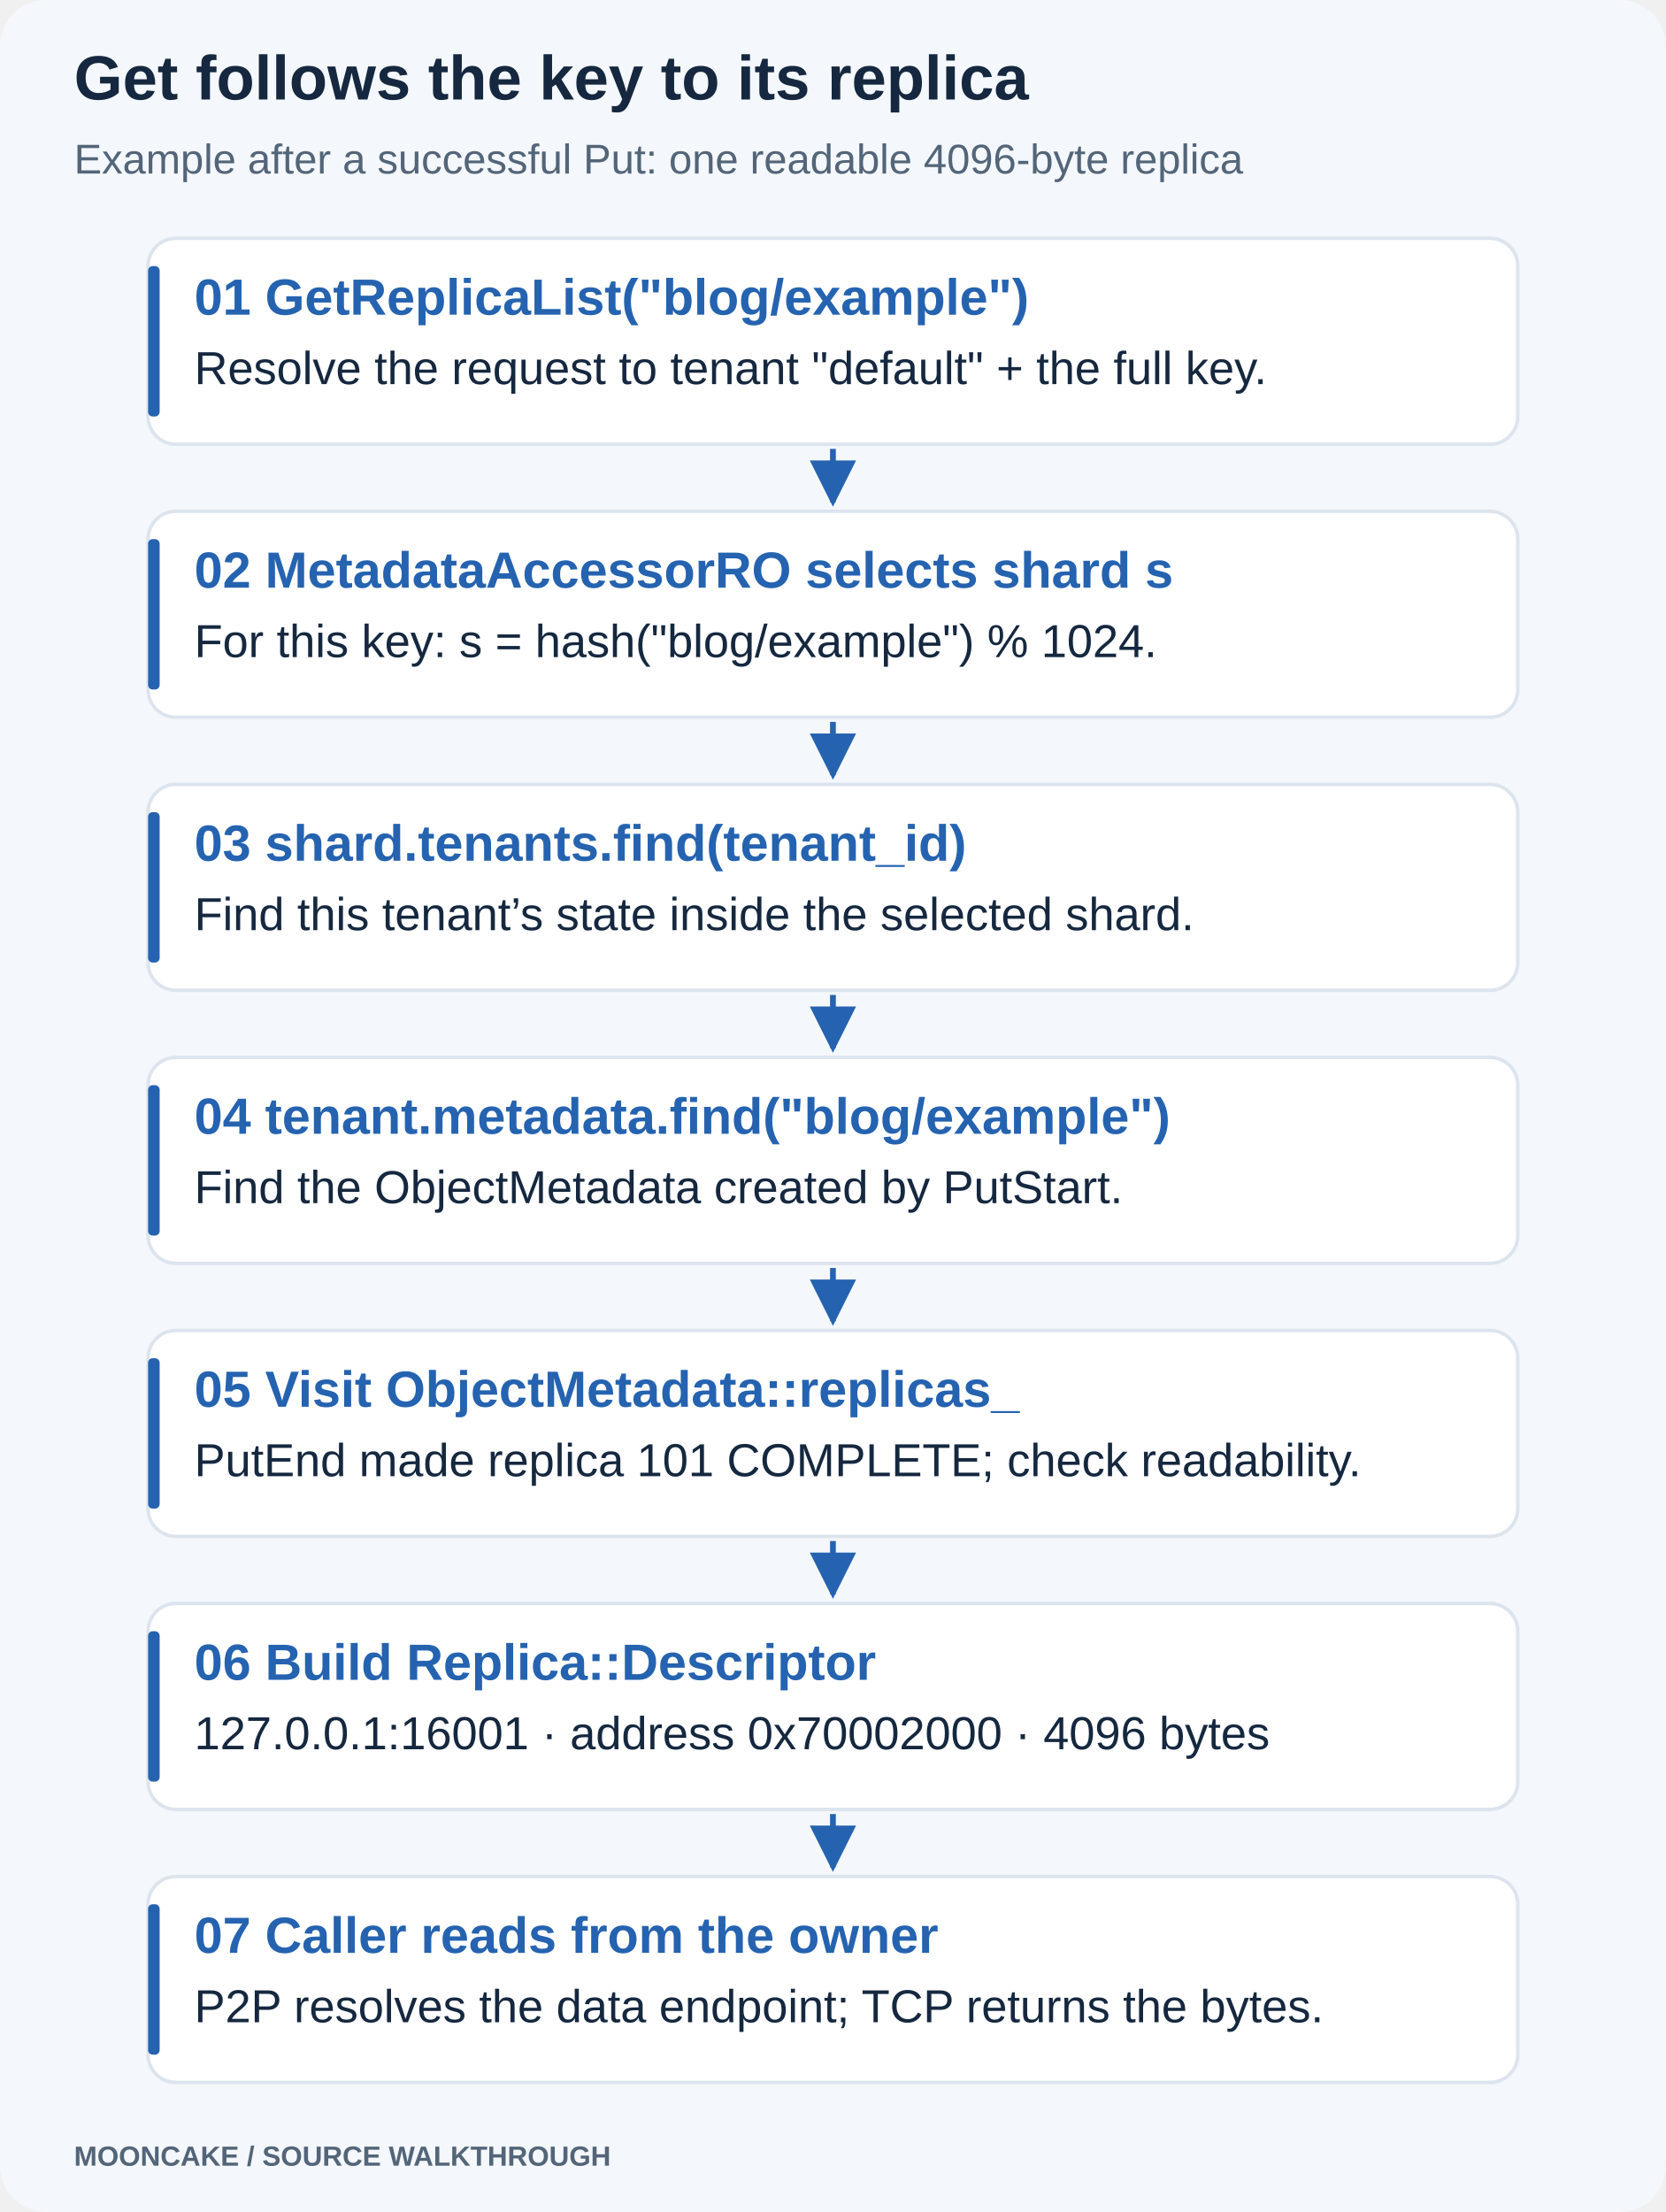
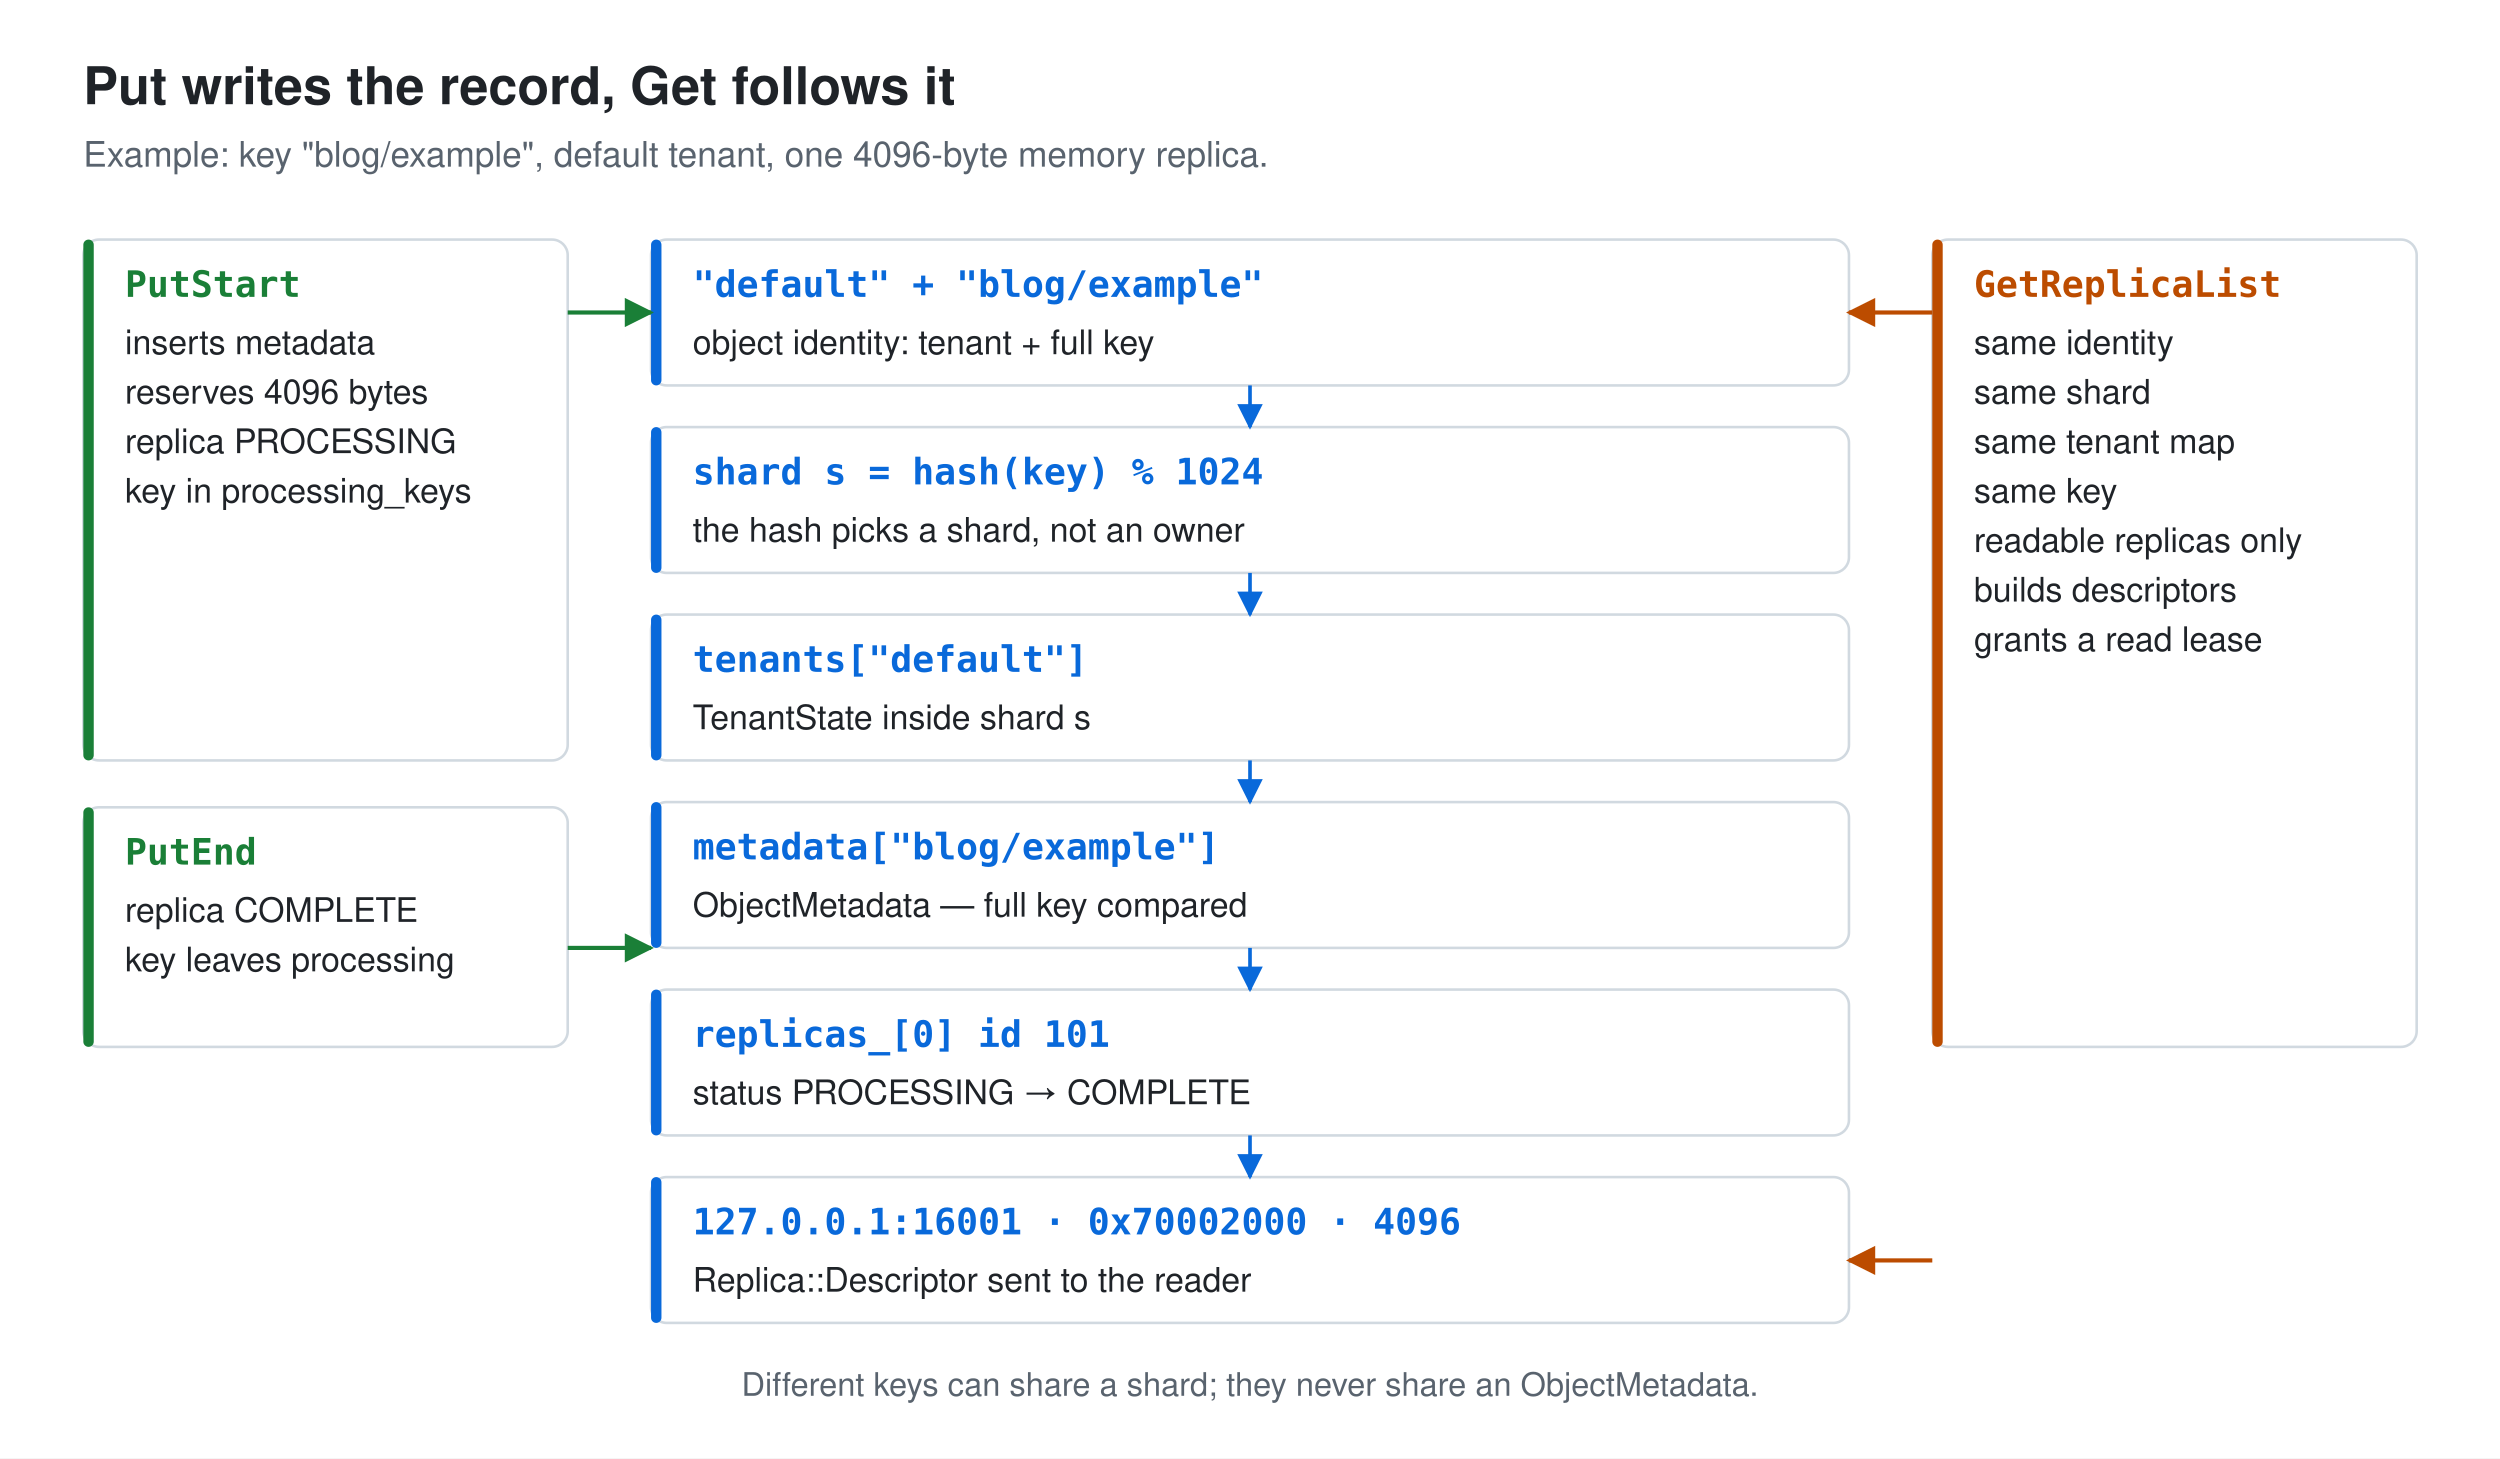
- <svg xmlns="http://www.w3.org/2000/svg" width="720" height="956" viewBox="0 0 720 956" role="img" aria-labelledby="title desc">
+ <svg xmlns="http://www.w3.org/2000/svg" width="960" height="560" viewBox="0 0 960 560" role="img" aria-labelledby="t d">
  <defs>
-     <marker id="arrow" viewBox="0 0 10 10" refX="9" refY="5" markerWidth="8" markerHeight="8" orient="auto-start-reverse">
-       <path d="M 0 0 L 10 5 L 0 10 z" fill="context-stroke" />
+     <marker id="a-0969da" viewBox="0 0 10 10" refX="9" refY="5" markerWidth="7" markerHeight="7" orient="auto-start-reverse">
+       <path d="M 0 0 L 10 5 L 0 10 z" fill="#0969da" />
+     </marker>
+     <marker id="a-8250df" viewBox="0 0 10 10" refX="9" refY="5" markerWidth="7" markerHeight="7" orient="auto-start-reverse">
+       <path d="M 0 0 L 10 5 L 0 10 z" fill="#8250df" />
+     </marker>
+     <marker id="a-1a7f37" viewBox="0 0 10 10" refX="9" refY="5" markerWidth="7" markerHeight="7" orient="auto-start-reverse">
+       <path d="M 0 0 L 10 5 L 0 10 z" fill="#1a7f37" />
+     </marker>
+     <marker id="a-bc4c00" viewBox="0 0 10 10" refX="9" refY="5" markerWidth="7" markerHeight="7" orient="auto-start-reverse">
+       <path d="M 0 0 L 10 5 L 0 10 z" fill="#bc4c00" />
+     </marker>
+     <marker id="a-59636e" viewBox="0 0 10 10" refX="9" refY="5" markerWidth="7" markerHeight="7" orient="auto-start-reverse">
+       <path d="M 0 0 L 10 5 L 0 10 z" fill="#59636e" />
+     </marker>
+     <marker id="a-d1d9e0" viewBox="0 0 10 10" refX="9" refY="5" markerWidth="7" markerHeight="7" orient="auto-start-reverse">
+       <path d="M 0 0 L 10 5 L 0 10 z" fill="#d1d9e0" />
    </marker>
  </defs>
-   <rect width="720" height="956" rx="20" fill="#f4f7fb" />
-   <g font-family="Arial, Helvetica, sans-serif">
-     <text x="32" y="43" font-size="27" fill="#15283f" font-weight="700" text-anchor="start">Get follows the key to its replica</text>
-     <text x="32" y="75" font-size="18" fill="#536579" font-weight="400" text-anchor="start">Example after a successful Put: one readable 4096-byte replica</text>
-     <rect x="64" y="103" width="592" height="89" rx="12" fill="white" stroke="#dce4ee" stroke-width="1.5" />
-     <rect x="64" y="115" width="5" height="65" rx="2" fill="#2563b0" />
-     <text x="84" y="136" font-size="22" fill="#2563b0" font-weight="700" text-anchor="start">01  GetReplicaList("blog/example")</text>
-     <text x="84" y="166" font-size="20" fill="#15283f" font-weight="400" text-anchor="start">Resolve the request to tenant "default" + the full key.</text>
-     <path d="M 360 194 L 360 217" fill="none" stroke="#2563b0" stroke-width="2.5" marker-end="url(#arrow)" />
-     <rect x="64" y="221" width="592" height="89" rx="12" fill="white" stroke="#dce4ee" stroke-width="1.5" />
-     <rect x="64" y="233" width="5" height="65" rx="2" fill="#2563b0" />
-     <text x="84" y="254" font-size="22" fill="#2563b0" font-weight="700" text-anchor="start">02  MetadataAccessorRO selects shard s</text>
-     <text x="84" y="284" font-size="20" fill="#15283f" font-weight="400" text-anchor="start">For this key: s = hash("blog/example") % 1024.</text>
-     <path d="M 360 312 L 360 335" fill="none" stroke="#2563b0" stroke-width="2.5" marker-end="url(#arrow)" />
-     <rect x="64" y="339" width="592" height="89" rx="12" fill="white" stroke="#dce4ee" stroke-width="1.5" />
-     <rect x="64" y="351" width="5" height="65" rx="2" fill="#2563b0" />
-     <text x="84" y="372" font-size="22" fill="#2563b0" font-weight="700" text-anchor="start">03  shard.tenants.find(tenant_id)</text>
-     <text x="84" y="402" font-size="20" fill="#15283f" font-weight="400" text-anchor="start">Find this tenant’s state inside the selected shard.</text>
-     <path d="M 360 430 L 360 453" fill="none" stroke="#2563b0" stroke-width="2.5" marker-end="url(#arrow)" />
-     <rect x="64" y="457" width="592" height="89" rx="12" fill="white" stroke="#dce4ee" stroke-width="1.5" />
-     <rect x="64" y="469" width="5" height="65" rx="2" fill="#2563b0" />
-     <text x="84" y="490" font-size="22" fill="#2563b0" font-weight="700" text-anchor="start">04  tenant.metadata.find("blog/example")</text>
-     <text x="84" y="520" font-size="20" fill="#15283f" font-weight="400" text-anchor="start">Find the ObjectMetadata created by PutStart.</text>
-     <path d="M 360 548 L 360 571" fill="none" stroke="#2563b0" stroke-width="2.5" marker-end="url(#arrow)" />
-     <rect x="64" y="575" width="592" height="89" rx="12" fill="white" stroke="#dce4ee" stroke-width="1.5" />
-     <rect x="64" y="587" width="5" height="65" rx="2" fill="#2563b0" />
-     <text x="84" y="608" font-size="22" fill="#2563b0" font-weight="700" text-anchor="start">05  Visit ObjectMetadata::replicas_</text>
-     <text x="84" y="638" font-size="20" fill="#15283f" font-weight="400" text-anchor="start">PutEnd made replica 101 COMPLETE; check readability.</text>
-     <path d="M 360 666 L 360 689" fill="none" stroke="#2563b0" stroke-width="2.5" marker-end="url(#arrow)" />
-     <rect x="64" y="693" width="592" height="89" rx="12" fill="white" stroke="#dce4ee" stroke-width="1.5" />
-     <rect x="64" y="705" width="5" height="65" rx="2" fill="#2563b0" />
-     <text x="84" y="726" font-size="22" fill="#2563b0" font-weight="700" text-anchor="start">06  Build Replica::Descriptor</text>
-     <text x="84" y="756" font-size="20" fill="#15283f" font-weight="400" text-anchor="start">127.0.0.1:16001 · address 0x70002000 · 4096 bytes</text>
-     <path d="M 360 784 L 360 807" fill="none" stroke="#2563b0" stroke-width="2.5" marker-end="url(#arrow)" />
-     <rect x="64" y="811" width="592" height="89" rx="12" fill="white" stroke="#dce4ee" stroke-width="1.5" />
-     <rect x="64" y="823" width="5" height="65" rx="2" fill="#2563b0" />
-     <text x="84" y="844" font-size="22" fill="#2563b0" font-weight="700" text-anchor="start">07  Caller reads from the owner</text>
-     <text x="84" y="874" font-size="20" fill="#15283f" font-weight="400" text-anchor="start">P2P resolves the data endpoint; TCP returns the bytes.</text>
-     <text x="32" y="936" font-size="12" fill="#536579" font-weight="700" text-anchor="start">MOONCAKE  /  SOURCE WALKTHROUGH</text>
-   </g>
+   <rect width="960" height="560" fill="#ffffff" />
+   <text x="32.0" y="40.0" font-family="IBM Plex Sans, -apple-system, Helvetica Neue, Helvetica, Arial, sans-serif" font-size="20" fill="#1f2328" font-weight="600" text-anchor="start">Put writes the record, Get follows it</text>
+   <text x="32.0" y="64.0" font-family="IBM Plex Sans, -apple-system, Helvetica Neue, Helvetica, Arial, sans-serif" font-size="13.5" fill="#59636e" font-weight="400" text-anchor="start">Example: key "blog/example", default tenant, one 4096-byte memory replica.</text>
+   <rect x="250.0" y="92.0" width="460.0" height="56.0" rx="6" fill="#ffffff" stroke="#d1d9e0" stroke-width="1" />
+   <rect x="250.0" y="92.0" width="4" height="56.0" rx="2" fill="#0969da" />
+   <text x="266.0" y="114.0" font-family="JetBrains Mono, SFMono-Regular, Menlo, Consolas, monospace" font-size="14" fill="#0969da" font-weight="600" text-anchor="start">"default" + "blog/example"</text>
+   <text x="266.0" y="136.0" font-family="IBM Plex Sans, -apple-system, Helvetica Neue, Helvetica, Arial, sans-serif" font-size="13" fill="#1f2328" font-weight="400" text-anchor="start">object identity: tenant + full key</text>
+   <rect x="250.0" y="164.0" width="460.0" height="56.0" rx="6" fill="#ffffff" stroke="#d1d9e0" stroke-width="1" />
+   <rect x="250.0" y="164.0" width="4" height="56.0" rx="2" fill="#0969da" />
+   <text x="266.0" y="186.0" font-family="JetBrains Mono, SFMono-Regular, Menlo, Consolas, monospace" font-size="14" fill="#0969da" font-weight="600" text-anchor="start">shard s = hash(key) % 1024</text>
+   <text x="266.0" y="208.0" font-family="IBM Plex Sans, -apple-system, Helvetica Neue, Helvetica, Arial, sans-serif" font-size="13" fill="#1f2328" font-weight="400" text-anchor="start">the hash picks a shard, not an owner</text>
+   <path d="M 480.0 148.0 L 480.0 164.0" fill="none" stroke="#0969da" stroke-width="1.4" marker-end="url(#a-0969da)" />
+   <rect x="250.0" y="236.0" width="460.0" height="56.0" rx="6" fill="#ffffff" stroke="#d1d9e0" stroke-width="1" />
+   <rect x="250.0" y="236.0" width="4" height="56.0" rx="2" fill="#0969da" />
+   <text x="266.0" y="258.0" font-family="JetBrains Mono, SFMono-Regular, Menlo, Consolas, monospace" font-size="14" fill="#0969da" font-weight="600" text-anchor="start">tenants["default"]</text>
+   <text x="266.0" y="280.0" font-family="IBM Plex Sans, -apple-system, Helvetica Neue, Helvetica, Arial, sans-serif" font-size="13" fill="#1f2328" font-weight="400" text-anchor="start">TenantState inside shard s</text>
+   <path d="M 480.0 220.0 L 480.0 236.0" fill="none" stroke="#0969da" stroke-width="1.4" marker-end="url(#a-0969da)" />
+   <rect x="250.0" y="308.0" width="460.0" height="56.0" rx="6" fill="#ffffff" stroke="#d1d9e0" stroke-width="1" />
+   <rect x="250.0" y="308.0" width="4" height="56.0" rx="2" fill="#0969da" />
+   <text x="266.0" y="330.0" font-family="JetBrains Mono, SFMono-Regular, Menlo, Consolas, monospace" font-size="14" fill="#0969da" font-weight="600" text-anchor="start">metadata["blog/example"]</text>
+   <text x="266.0" y="352.0" font-family="IBM Plex Sans, -apple-system, Helvetica Neue, Helvetica, Arial, sans-serif" font-size="13" fill="#1f2328" font-weight="400" text-anchor="start">ObjectMetadata — full key compared</text>
+   <path d="M 480.0 292.0 L 480.0 308.0" fill="none" stroke="#0969da" stroke-width="1.4" marker-end="url(#a-0969da)" />
+   <rect x="250.0" y="380.0" width="460.0" height="56.0" rx="6" fill="#ffffff" stroke="#d1d9e0" stroke-width="1" />
+   <rect x="250.0" y="380.0" width="4" height="56.0" rx="2" fill="#0969da" />
+   <text x="266.0" y="402.0" font-family="JetBrains Mono, SFMono-Regular, Menlo, Consolas, monospace" font-size="14" fill="#0969da" font-weight="600" text-anchor="start">replicas_[0]  id 101</text>
+   <text x="266.0" y="424.0" font-family="IBM Plex Sans, -apple-system, Helvetica Neue, Helvetica, Arial, sans-serif" font-size="13" fill="#1f2328" font-weight="400" text-anchor="start">status PROCESSING → COMPLETE</text>
+   <path d="M 480.0 364.0 L 480.0 380.0" fill="none" stroke="#0969da" stroke-width="1.4" marker-end="url(#a-0969da)" />
+   <rect x="250.0" y="452.0" width="460.0" height="56.0" rx="6" fill="#ffffff" stroke="#d1d9e0" stroke-width="1" />
+   <rect x="250.0" y="452.0" width="4" height="56.0" rx="2" fill="#0969da" />
+   <text x="266.0" y="474.0" font-family="JetBrains Mono, SFMono-Regular, Menlo, Consolas, monospace" font-size="14" fill="#0969da" font-weight="600" text-anchor="start">127.0.0.1:16001 · 0x70002000 · 4096</text>
+   <text x="266.0" y="496.0" font-family="IBM Plex Sans, -apple-system, Helvetica Neue, Helvetica, Arial, sans-serif" font-size="13" fill="#1f2328" font-weight="400" text-anchor="start">Replica::Descriptor sent to the reader</text>
+   <path d="M 480.0 436.0 L 480.0 452.0" fill="none" stroke="#0969da" stroke-width="1.4" marker-end="url(#a-0969da)" />
+   <rect x="32.0" y="92.0" width="186.0" height="200.0" rx="6" fill="#ffffff" stroke="#d1d9e0" stroke-width="1" />
+   <rect x="32.0" y="92.0" width="4" height="200.0" rx="2" fill="#1a7f37" />
+   <text x="48.0" y="114.0" font-family="JetBrains Mono, SFMono-Regular, Menlo, Consolas, monospace" font-size="14" fill="#1a7f37" font-weight="600" text-anchor="start">PutStart</text>
+   <text x="48.0" y="136.0" font-family="IBM Plex Sans, -apple-system, Helvetica Neue, Helvetica, Arial, sans-serif" font-size="13" fill="#1f2328" font-weight="400" text-anchor="start">inserts metadata</text>
+   <text x="48.0" y="155.0" font-family="IBM Plex Sans, -apple-system, Helvetica Neue, Helvetica, Arial, sans-serif" font-size="13" fill="#1f2328" font-weight="400" text-anchor="start">reserves 4096 bytes</text>
+   <text x="48.0" y="174.0" font-family="IBM Plex Sans, -apple-system, Helvetica Neue, Helvetica, Arial, sans-serif" font-size="13" fill="#1f2328" font-weight="400" text-anchor="start">replica PROCESSING</text>
+   <text x="48.0" y="193.0" font-family="IBM Plex Sans, -apple-system, Helvetica Neue, Helvetica, Arial, sans-serif" font-size="13" fill="#1f2328" font-weight="400" text-anchor="start">key in processing_keys</text>
+   <rect x="32.0" y="310.0" width="186.0" height="92.0" rx="6" fill="#ffffff" stroke="#d1d9e0" stroke-width="1" />
+   <rect x="32.0" y="310.0" width="4" height="92.0" rx="2" fill="#1a7f37" />
+   <text x="48.0" y="332.0" font-family="JetBrains Mono, SFMono-Regular, Menlo, Consolas, monospace" font-size="14" fill="#1a7f37" font-weight="600" text-anchor="start">PutEnd</text>
+   <text x="48.0" y="354.0" font-family="IBM Plex Sans, -apple-system, Helvetica Neue, Helvetica, Arial, sans-serif" font-size="13" fill="#1f2328" font-weight="400" text-anchor="start">replica COMPLETE</text>
+   <text x="48.0" y="373.0" font-family="IBM Plex Sans, -apple-system, Helvetica Neue, Helvetica, Arial, sans-serif" font-size="13" fill="#1f2328" font-weight="400" text-anchor="start">key leaves processing</text>
+   <rect x="742.0" y="92.0" width="186.0" height="310.0" rx="6" fill="#ffffff" stroke="#d1d9e0" stroke-width="1" />
+   <rect x="742.0" y="92.0" width="4" height="310.0" rx="2" fill="#bc4c00" />
+   <text x="758.0" y="114.0" font-family="JetBrains Mono, SFMono-Regular, Menlo, Consolas, monospace" font-size="14" fill="#bc4c00" font-weight="600" text-anchor="start">GetReplicaList</text>
+   <text x="758.0" y="136.0" font-family="IBM Plex Sans, -apple-system, Helvetica Neue, Helvetica, Arial, sans-serif" font-size="13" fill="#1f2328" font-weight="400" text-anchor="start">same identity</text>
+   <text x="758.0" y="155.0" font-family="IBM Plex Sans, -apple-system, Helvetica Neue, Helvetica, Arial, sans-serif" font-size="13" fill="#1f2328" font-weight="400" text-anchor="start">same shard</text>
+   <text x="758.0" y="174.0" font-family="IBM Plex Sans, -apple-system, Helvetica Neue, Helvetica, Arial, sans-serif" font-size="13" fill="#1f2328" font-weight="400" text-anchor="start">same tenant map</text>
+   <text x="758.0" y="193.0" font-family="IBM Plex Sans, -apple-system, Helvetica Neue, Helvetica, Arial, sans-serif" font-size="13" fill="#1f2328" font-weight="400" text-anchor="start">same key</text>
+   <text x="758.0" y="212.0" font-family="IBM Plex Sans, -apple-system, Helvetica Neue, Helvetica, Arial, sans-serif" font-size="13" fill="#1f2328" font-weight="400" text-anchor="start">readable replicas only</text>
+   <text x="758.0" y="231.0" font-family="IBM Plex Sans, -apple-system, Helvetica Neue, Helvetica, Arial, sans-serif" font-size="13" fill="#1f2328" font-weight="400" text-anchor="start">builds descriptors</text>
+   <text x="758.0" y="250.0" font-family="IBM Plex Sans, -apple-system, Helvetica Neue, Helvetica, Arial, sans-serif" font-size="13" fill="#1f2328" font-weight="400" text-anchor="start">grants a read lease</text>
+   <path d="M 218.0 120.0 L 250.0 120.0" fill="none" stroke="#1a7f37" stroke-width="1.6" marker-end="url(#a-1a7f37)" />
+   <path d="M 218.0 364.0 L 250.0 364.0" fill="none" stroke="#1a7f37" stroke-width="1.6" marker-end="url(#a-1a7f37)" />
+   <path d="M 742.0 120.0 L 710.0 120.0" fill="none" stroke="#bc4c00" stroke-width="1.6" marker-end="url(#a-bc4c00)" />
+   <path d="M 742.0 484.0 L 710.0 484.0" fill="none" stroke="#bc4c00" stroke-width="1.6" marker-end="url(#a-bc4c00)" />
+   <text x="480.0" y="536.0" font-family="IBM Plex Sans, -apple-system, Helvetica Neue, Helvetica, Arial, sans-serif" font-size="12.5" fill="#59636e" font-weight="400" text-anchor="middle">Different keys can share a shard; they never share an ObjectMetadata.</text>
</svg>
